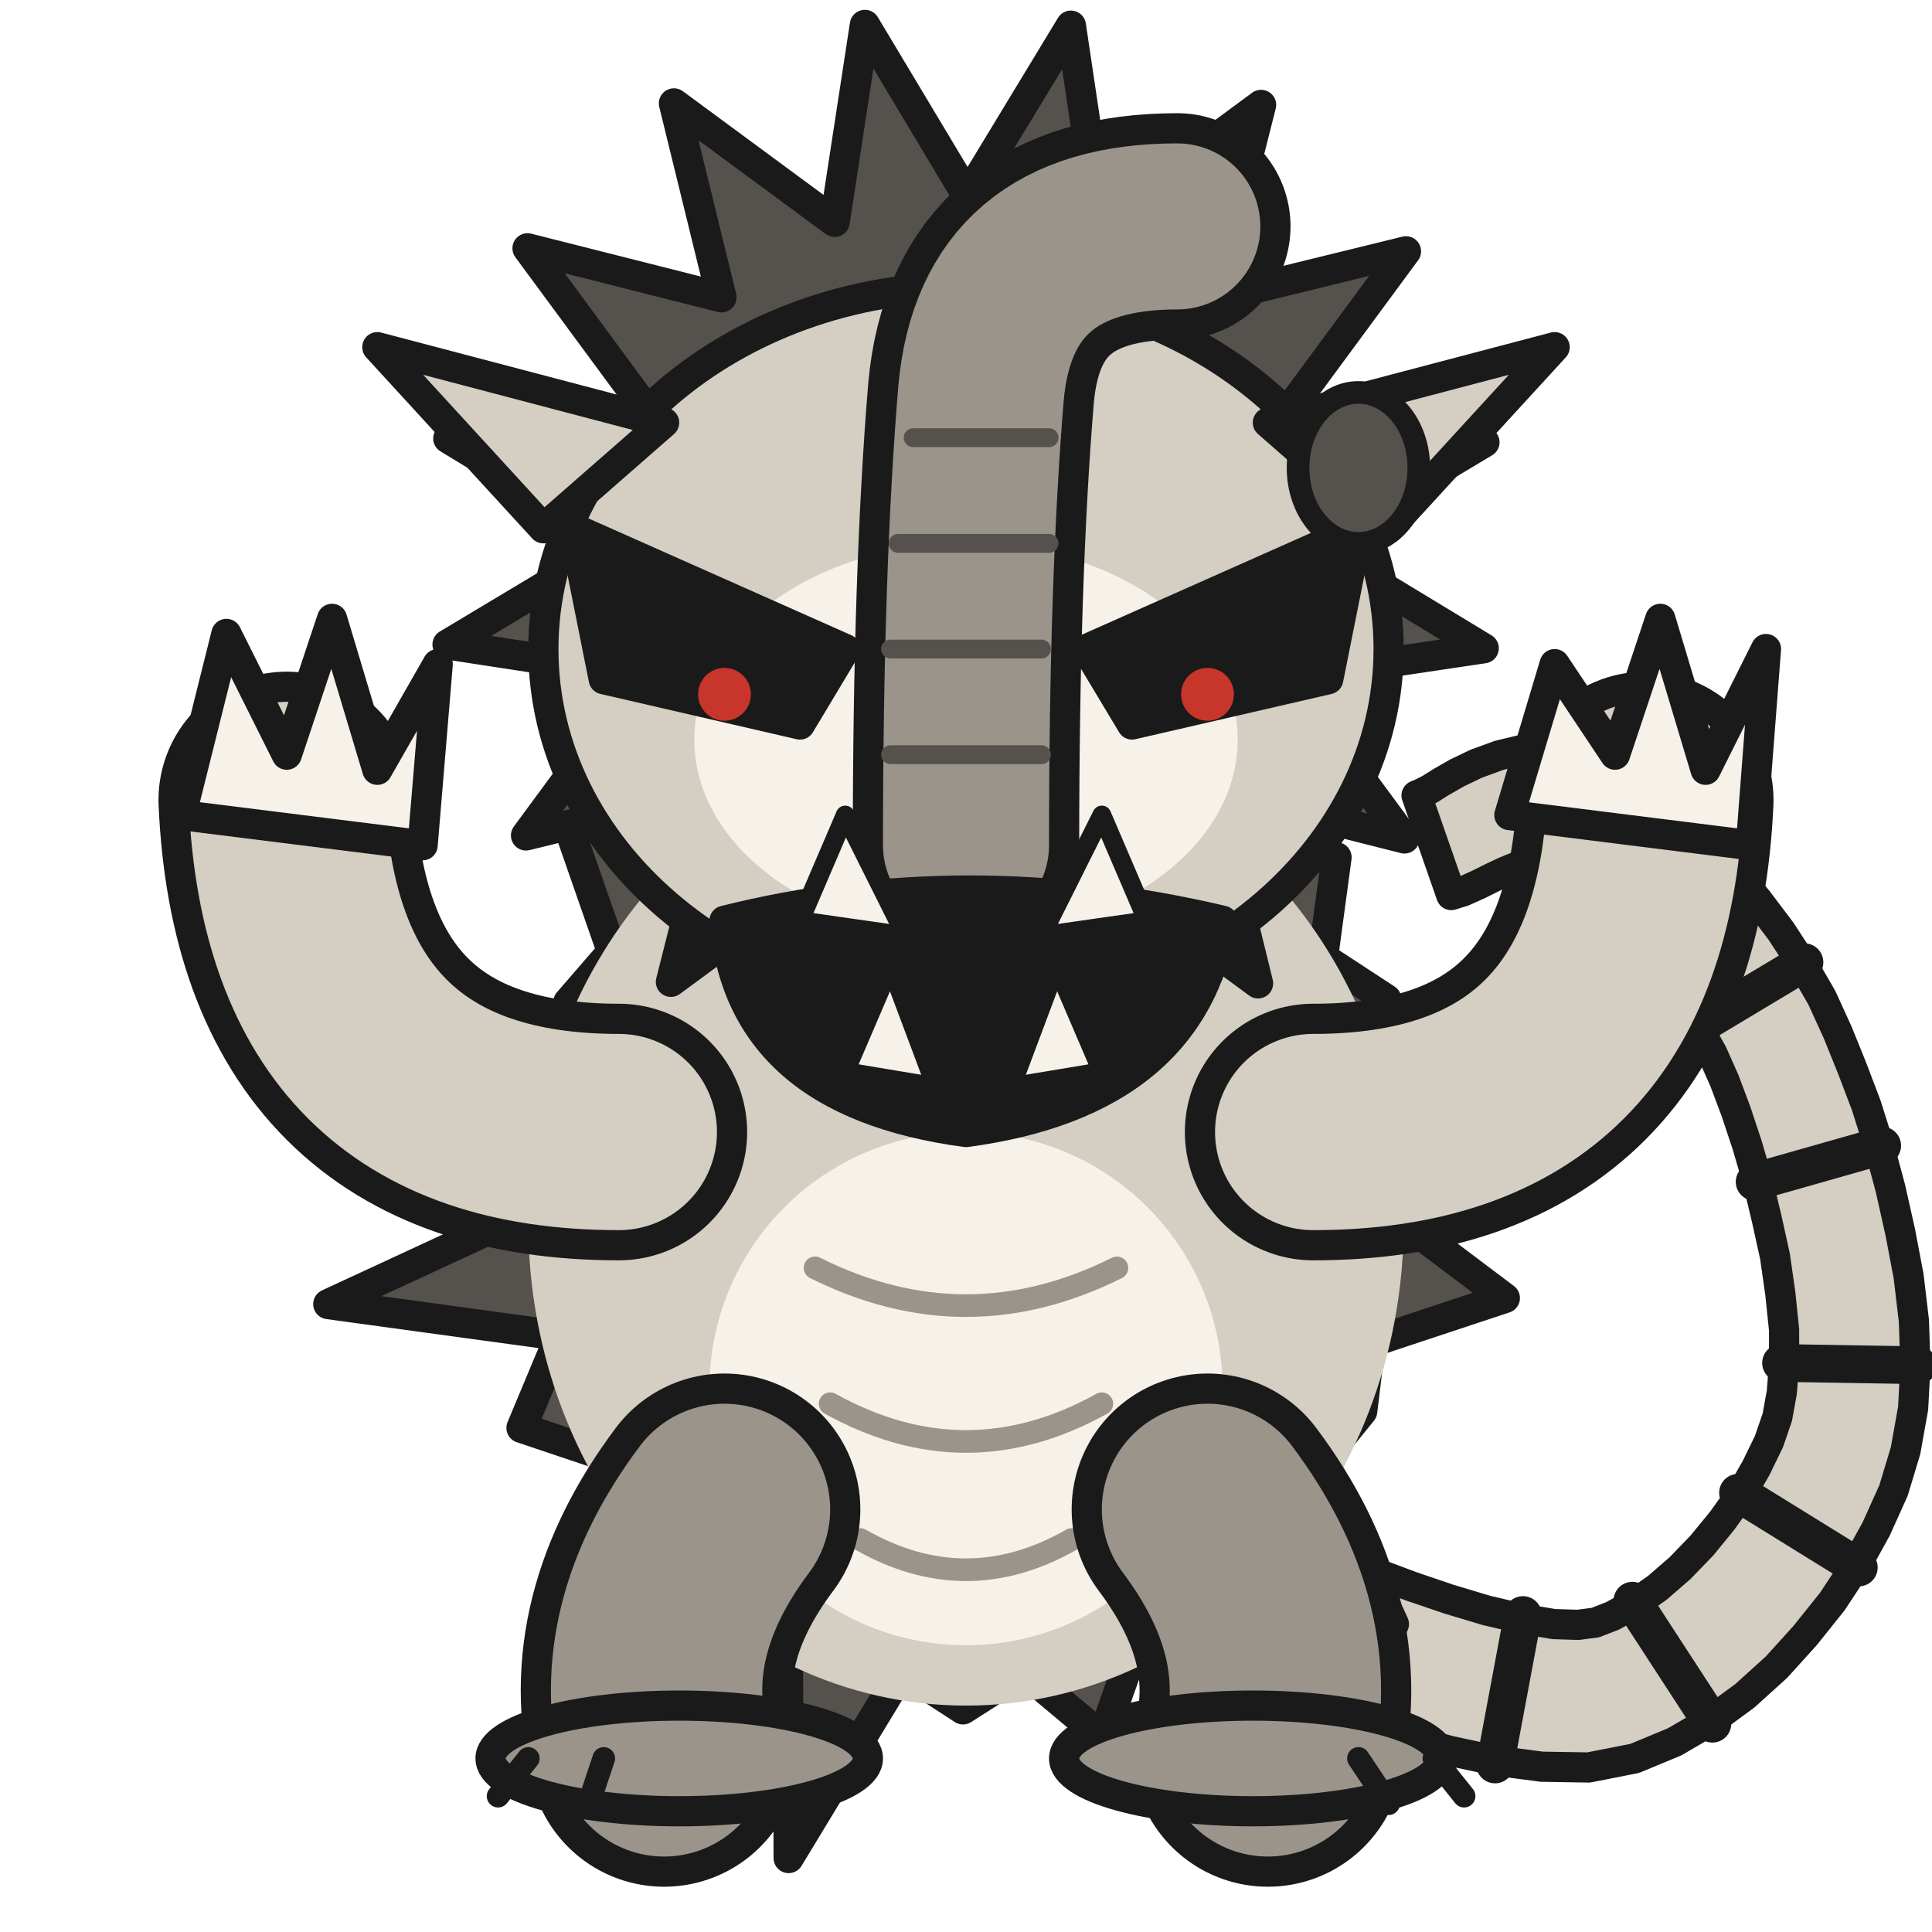
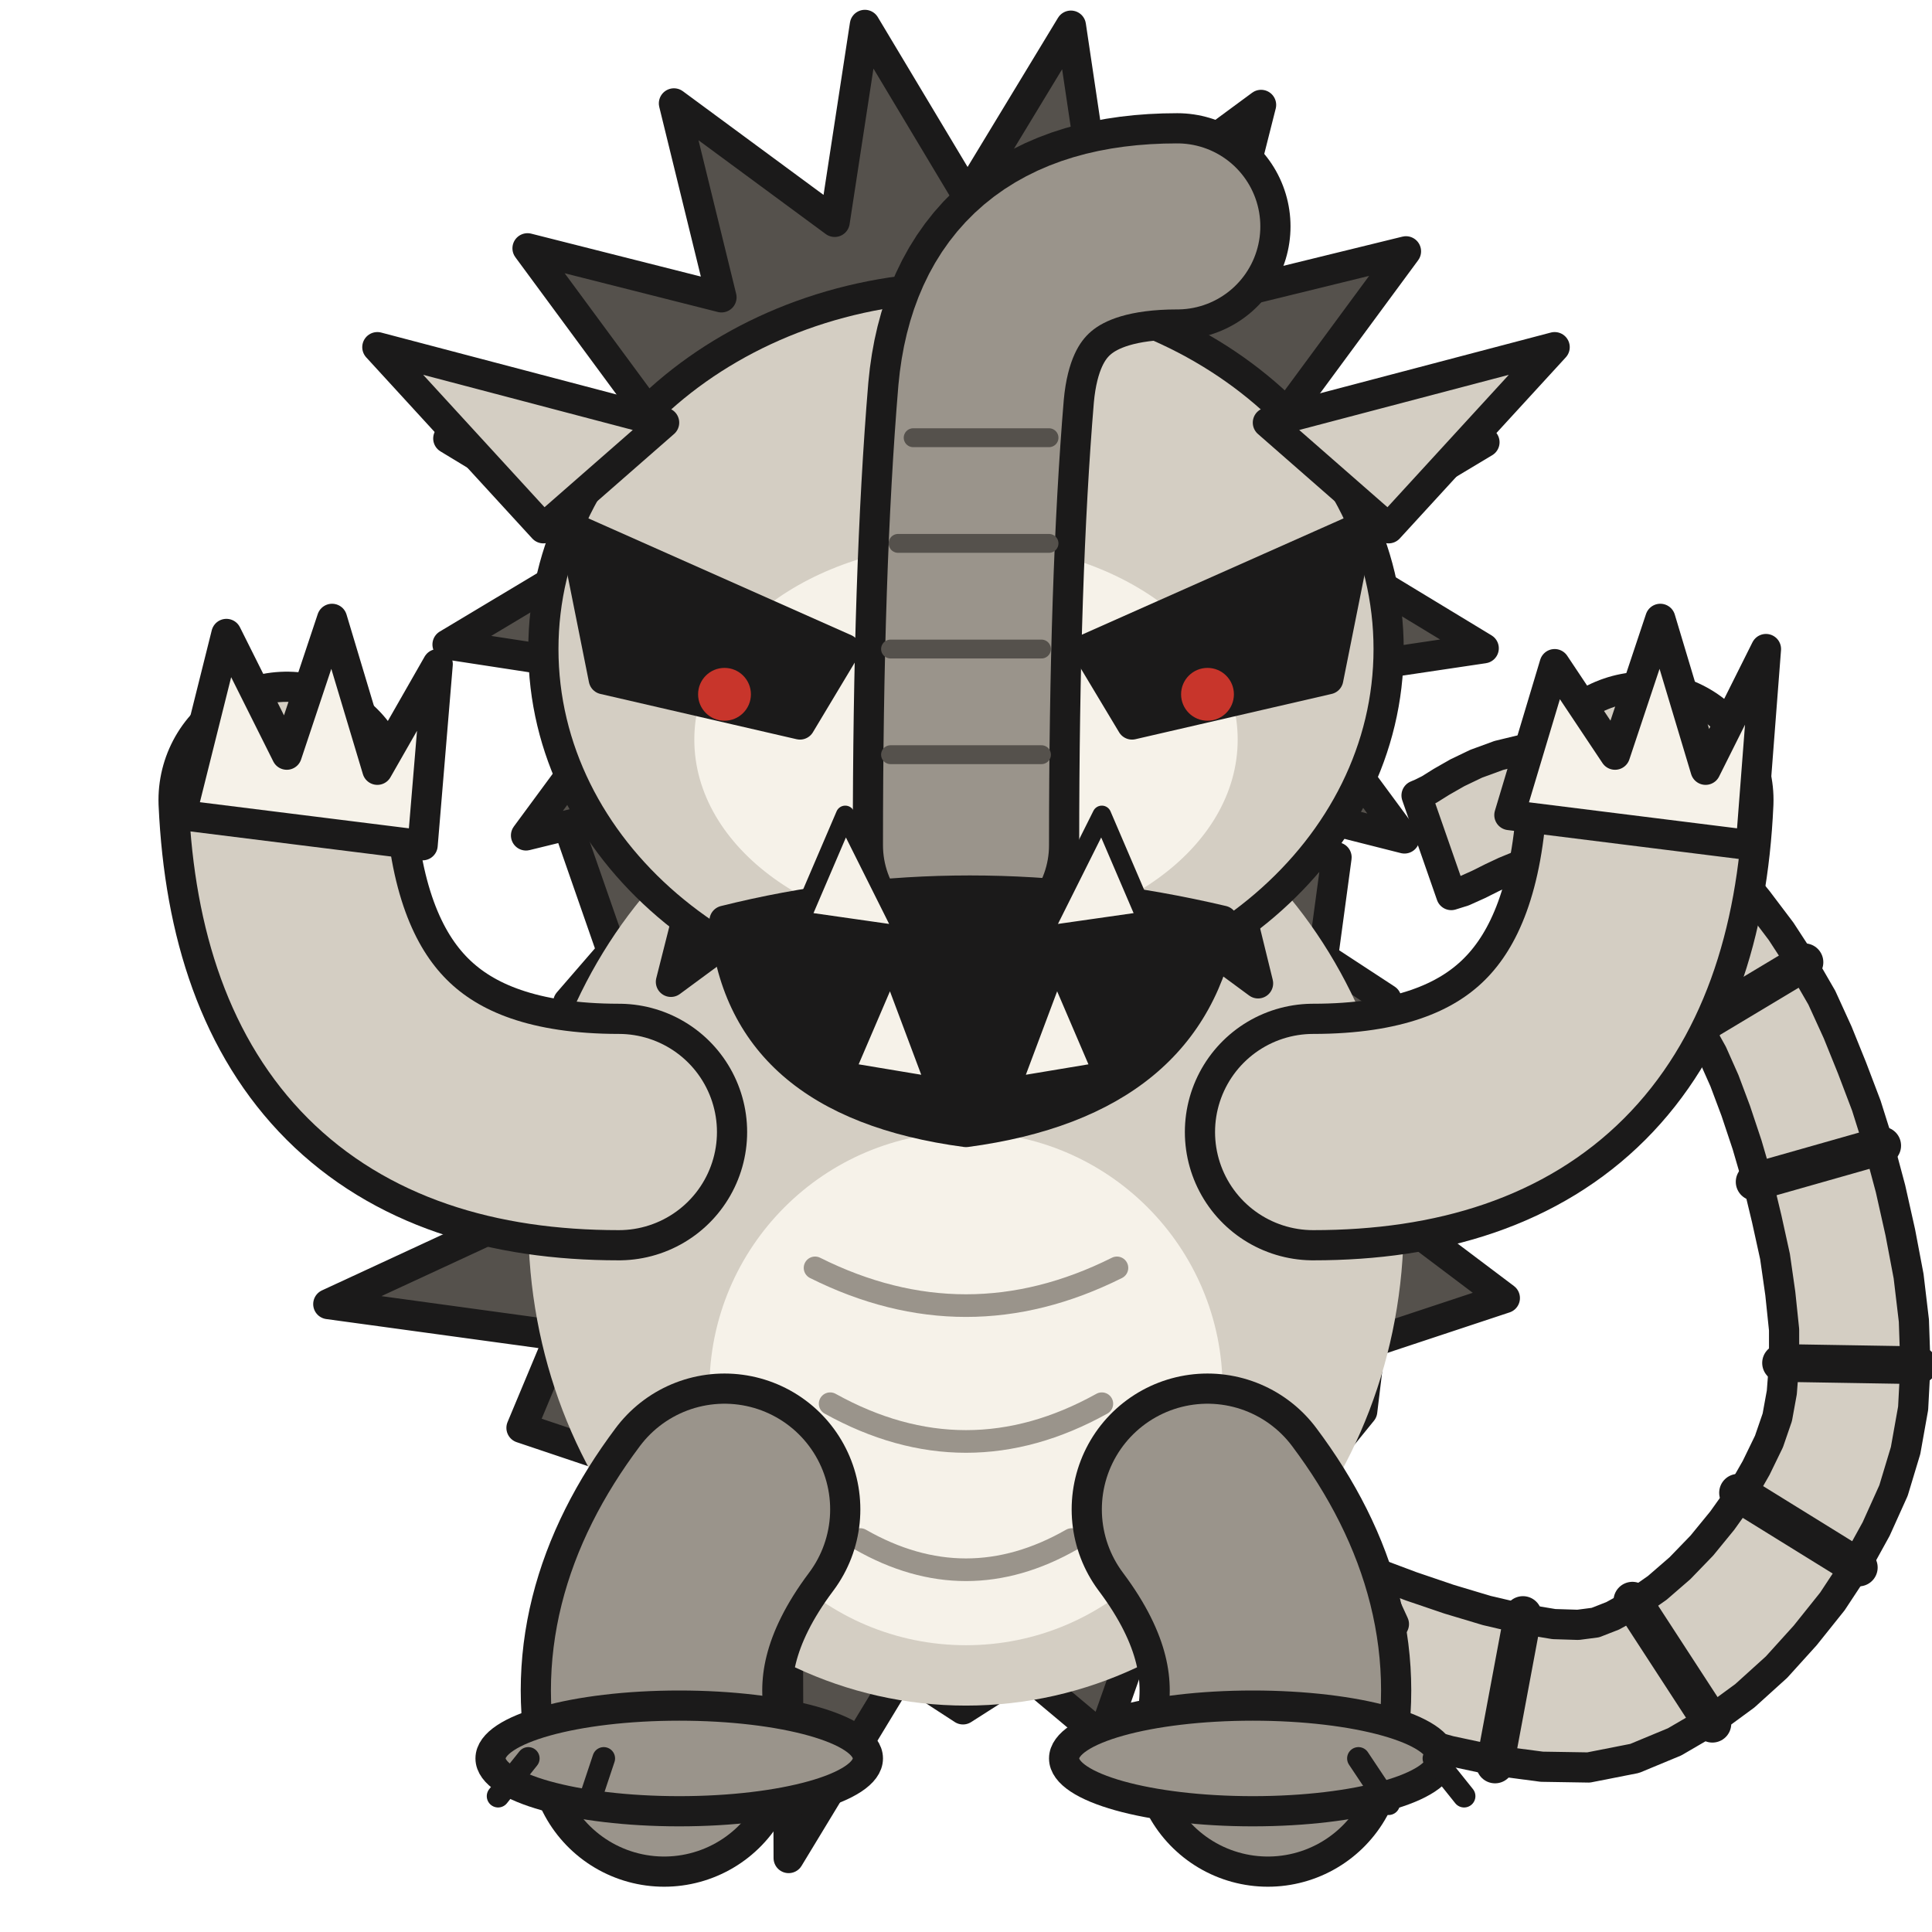
<svg xmlns="http://www.w3.org/2000/svg" viewBox="0 0 256 256" stroke="#1b1a1a" stroke-width="4" stroke-linejoin="round" stroke-linecap="round">
  <path d="M165.3 223.6L167.8 224.3L171.2 225.4L175.6 226.9L180.7 228.6L186.3 230.4L192.1 232L198.2 233.3L204.3 234.1L210.5 234.2L216.6 233L221.9 230.8L226.7 228L231.2 224.7L235.4 220.9L239.2 216.7L242.8 212.2L245.9 207.5L248.6 202.6L250.9 197.5L252.5 192.2L253.5 186.6L253.8 180.9L253.6 175L252.9 169.1L251.8 163.3L250.5 157.5L249 151.9L247.3 146.5L245.4 141.5L243.5 136.8L241.4 132.2L238.8 127.7L236 123.4L232.9 119.3L229.8 115.5L226.6 112L223.3 108.8L220.1 106L217 103.5L213.7 101.4L209.9 99.8L205.7 99.1L201.9 99.3L198.6 100.1L195.6 101.2L193.1 102.4L191 103.6L189.4 104.6L188.4 105.1L187.7 105.4L192.3 118.6L193.9 118.1L195.9 117.2L197.7 116.3L199.4 115.5L201.1 114.8L202.7 114.3L203.9 114L204.9 114L205.5 114.2L206.3 114.6L207.9 115.8L210.1 117.7L212.5 120L215.1 122.7L217.7 125.7L220.3 129L222.7 132.5L224.9 136L226.9 139.6L228.5 143.2L230 147.2L231.5 151.7L232.9 156.5L234.1 161.5L235.2 166.5L235.9 171.4L236.4 176.2L236.4 180.6L236.1 184.5L235.5 187.8L234.4 191L232.7 194.5L230.7 198L228.2 201.5L225.5 204.8L222.6 207.8L219.6 210.4L216.6 212.5L213.7 214.1L211.4 215L209.1 215.3L205.9 215.2L201.7 214.5L197 213.4L192 211.9L187 210.2L182.2 208.4L177.8 206.7L173.8 205.3L170.7 204.4Z" fill="#d4cec3" />
  <path d="M171.1 225.8L178 206.3M198.1 233.8L201.8 214M226.9 228.4L216.3 212.1M246.3 207.7L230.3 197.8M254.2 180.9L236 180.6M249.4 151.8L232.5 156.6M239.1 127.5L224.6 136.2M223.6 108.5L212.2 120.3M205.8 98.7L204.8 114.4" fill="none" stroke="#1b1a1a" stroke-width="5" />
  <path d="M199.4 172L181.6 177.9L180.5 187L174.9 193.9L184.7 215.2L164.4 207.1L173.9 240.4L150.9 216.6L146.1 230.2L135.6 221.4L127.6 226.5L119.6 221.3L104.5 246.2L104.4 216.2L82.9 236.4L91 206.6L81.7 203.8L80.7 193.1L69.1 189.2L74.2 177L43.5 172.8L72 159.6L51.9 147.3L74.4 142.1L75.3 132.8L81.1 126.1L74.9 108.3L91.6 112.9L81.6 78.9L105.1 103.4L108.6 84.8L120.4 98.6L128.4 95.6L136.4 98.7L150.2 78.3L151.6 103.8L174.6 81L165 113.4L177.1 113.6L175.3 126.9L183.7 132.4L181.8 143L209.8 147.6L184 160.4Z" fill="#55514c" />
  <ellipse cx="128" cy="162" rx="58" ry="64" fill="#d4cec3" stroke="none" />
  <ellipse cx="128" cy="184" rx="34" ry="34" fill="#f6f2e9" stroke="none" />
  <path d="M108 168 Q128 178 148 168 M110 186 Q128 196 146 186 M114 204 Q128 212 142 204" fill="none" stroke="#9a948b" stroke-width="3" />
  <path d="M96 200 Q84 216 88 232" fill="none" stroke="#1b1a1a" stroke-width="36" />
  <path d="M96 200 Q84 216 88 232" fill="none" stroke="#9a948b" stroke-width="28" stroke-linecap="round" />
  <ellipse cx="90" cy="233" rx="25" ry="7" fill="#9a948b" />
  <path d="M160 200 Q172 216 168 232" fill="none" stroke="#1b1a1a" stroke-width="36" />
  <path d="M160 200 Q172 216 168 232" fill="none" stroke="#9a948b" stroke-width="28" stroke-linecap="round" />
  <ellipse cx="166" cy="233" rx="25" ry="7" fill="#9a948b" />
  <path d="M70 233 L66 238 M80 233 L78 239 M180 233 L184 239 M190 233 L194 238" fill="none" stroke="#1b1a1a" stroke-width="3" />
  <path d="M82 150 Q40 150 38 106" fill="none" stroke="#1b1a1a" stroke-width="34" />
  <path d="M82 150 Q40 150 38 106" fill="none" stroke="#d4cec3" stroke-width="26" stroke-linecap="round" />
  <path d="M174 150 Q216 150 218 106" fill="none" stroke="#1b1a1a" stroke-width="34" />
  <path d="M174 150 Q216 150 218 106" fill="none" stroke="#d4cec3" stroke-width="26" stroke-linecap="round" />
  <path d="M24 108 L30 84 L38 100 L44 82 L50 102 L58 88 L56 112Z" fill="#f6f2e9" />
  <path d="M200 108 L206 88 L214 100 L220 82 L226 102 L234 86 L232 112Z" fill="#f6f2e9" />
  <path d="M196.6 85.9L170.4 89.8L186.1 111.1L160.4 104.6L166.7 130.3L145.4 114.6L141.4 140.7L127.8 118L114.1 140.6L110.2 114.4L88.9 130.1L95.4 104.4L69.7 110.7L85.4 89.4L59.3 85.4L82 71.8L59.4 58.1L85.6 54.2L69.9 32.9L95.6 39.4L89.3 13.7L110.6 29.4L114.6 3.3L128.2 26L141.9 3.4L145.8 29.6L167.1 13.9L160.6 39.6L186.3 33.3L170.6 54.6L196.7 58.6L174 72.2Z" fill="#55514c" />
  <ellipse cx="128" cy="86" rx="56" ry="48" fill="#d4cec3" />
  <ellipse cx="128" cy="98" rx="36" ry="26" fill="#f6f2e9" stroke="none" />
  <path d="M72 70 L50 46 L88 56Z M184 70 L206 46 L168 56Z" fill="#d4cec3" />
  <path d="M76 70 L112 86 L106 96 L80 90Z" fill="#1b1a1a" />
  <path d="M180 70 L144 86 L150 96 L176 90Z" fill="#1b1a1a" />
  <circle cx="96" cy="92" r="3.5" fill="#c8352b" stroke="none" />
  <circle cx="160" cy="92" r="3.5" fill="#c8352b" stroke="none" />
  <path d="M128 112 Q128 76 130 52 Q132 30 156 30" fill="none" stroke="#1b1a1a" stroke-width="30" />
  <path d="M128 112 Q128 76 130 52 Q132 30 156 30" fill="none" stroke="#9a948b" stroke-width="22" stroke-linecap="round" />
  <path d="M118 100 L138 100 M118 86 L138 86 M119 72 L139 72 M121 58 L139 58" fill="none" stroke="#55514c" stroke-width="2.5" />
-   <ellipse cx="180" cy="62" rx="8" ry="10" fill="#55514c" stroke-width="3" />
  <path d="M96 122 Q128 114 162 122 Q158 146 128 150 Q98 146 96 122Z" fill="#1b1a1a" />
  <path d="M106 122 L112 108 L120 124Z M138 124 L146 108 L152 122Z" fill="#f6f2e9" stroke-width="2.5" />
  <path d="M112 142 L118 128 L124 144Z M134 144 L140 128 L146 142Z" fill="#f6f2e9" stroke-width="2.5" />
</svg>
